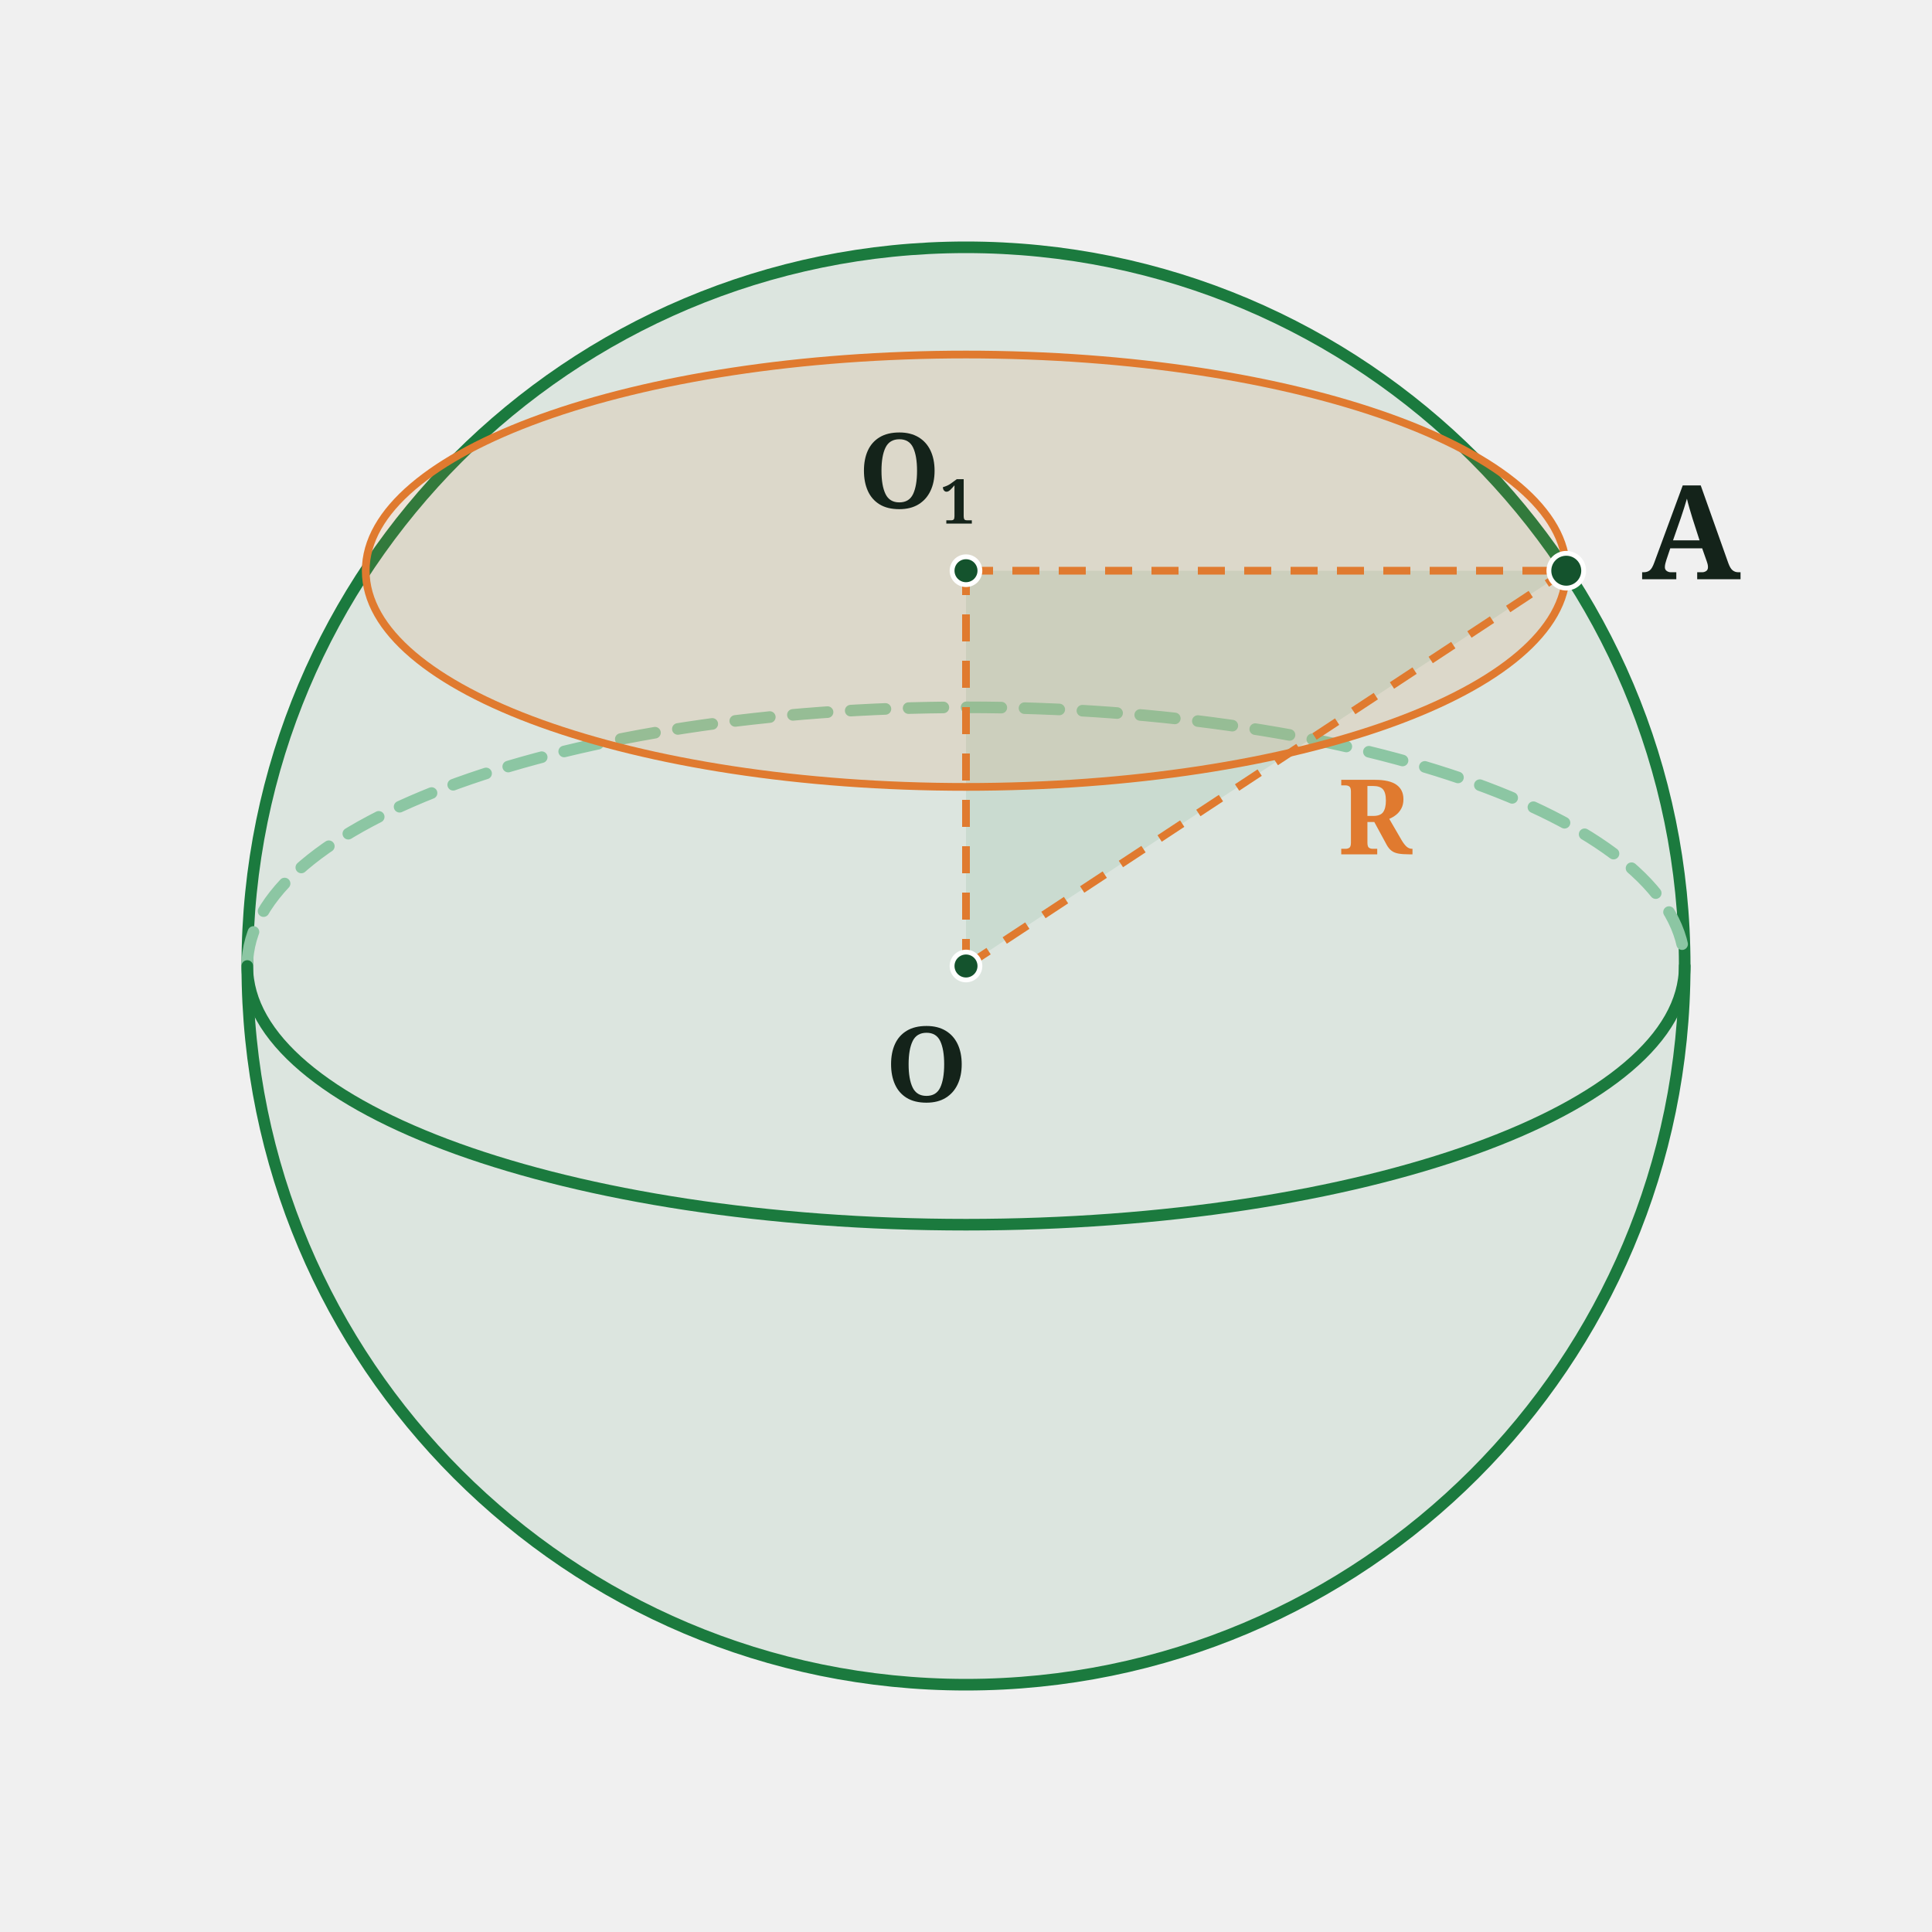
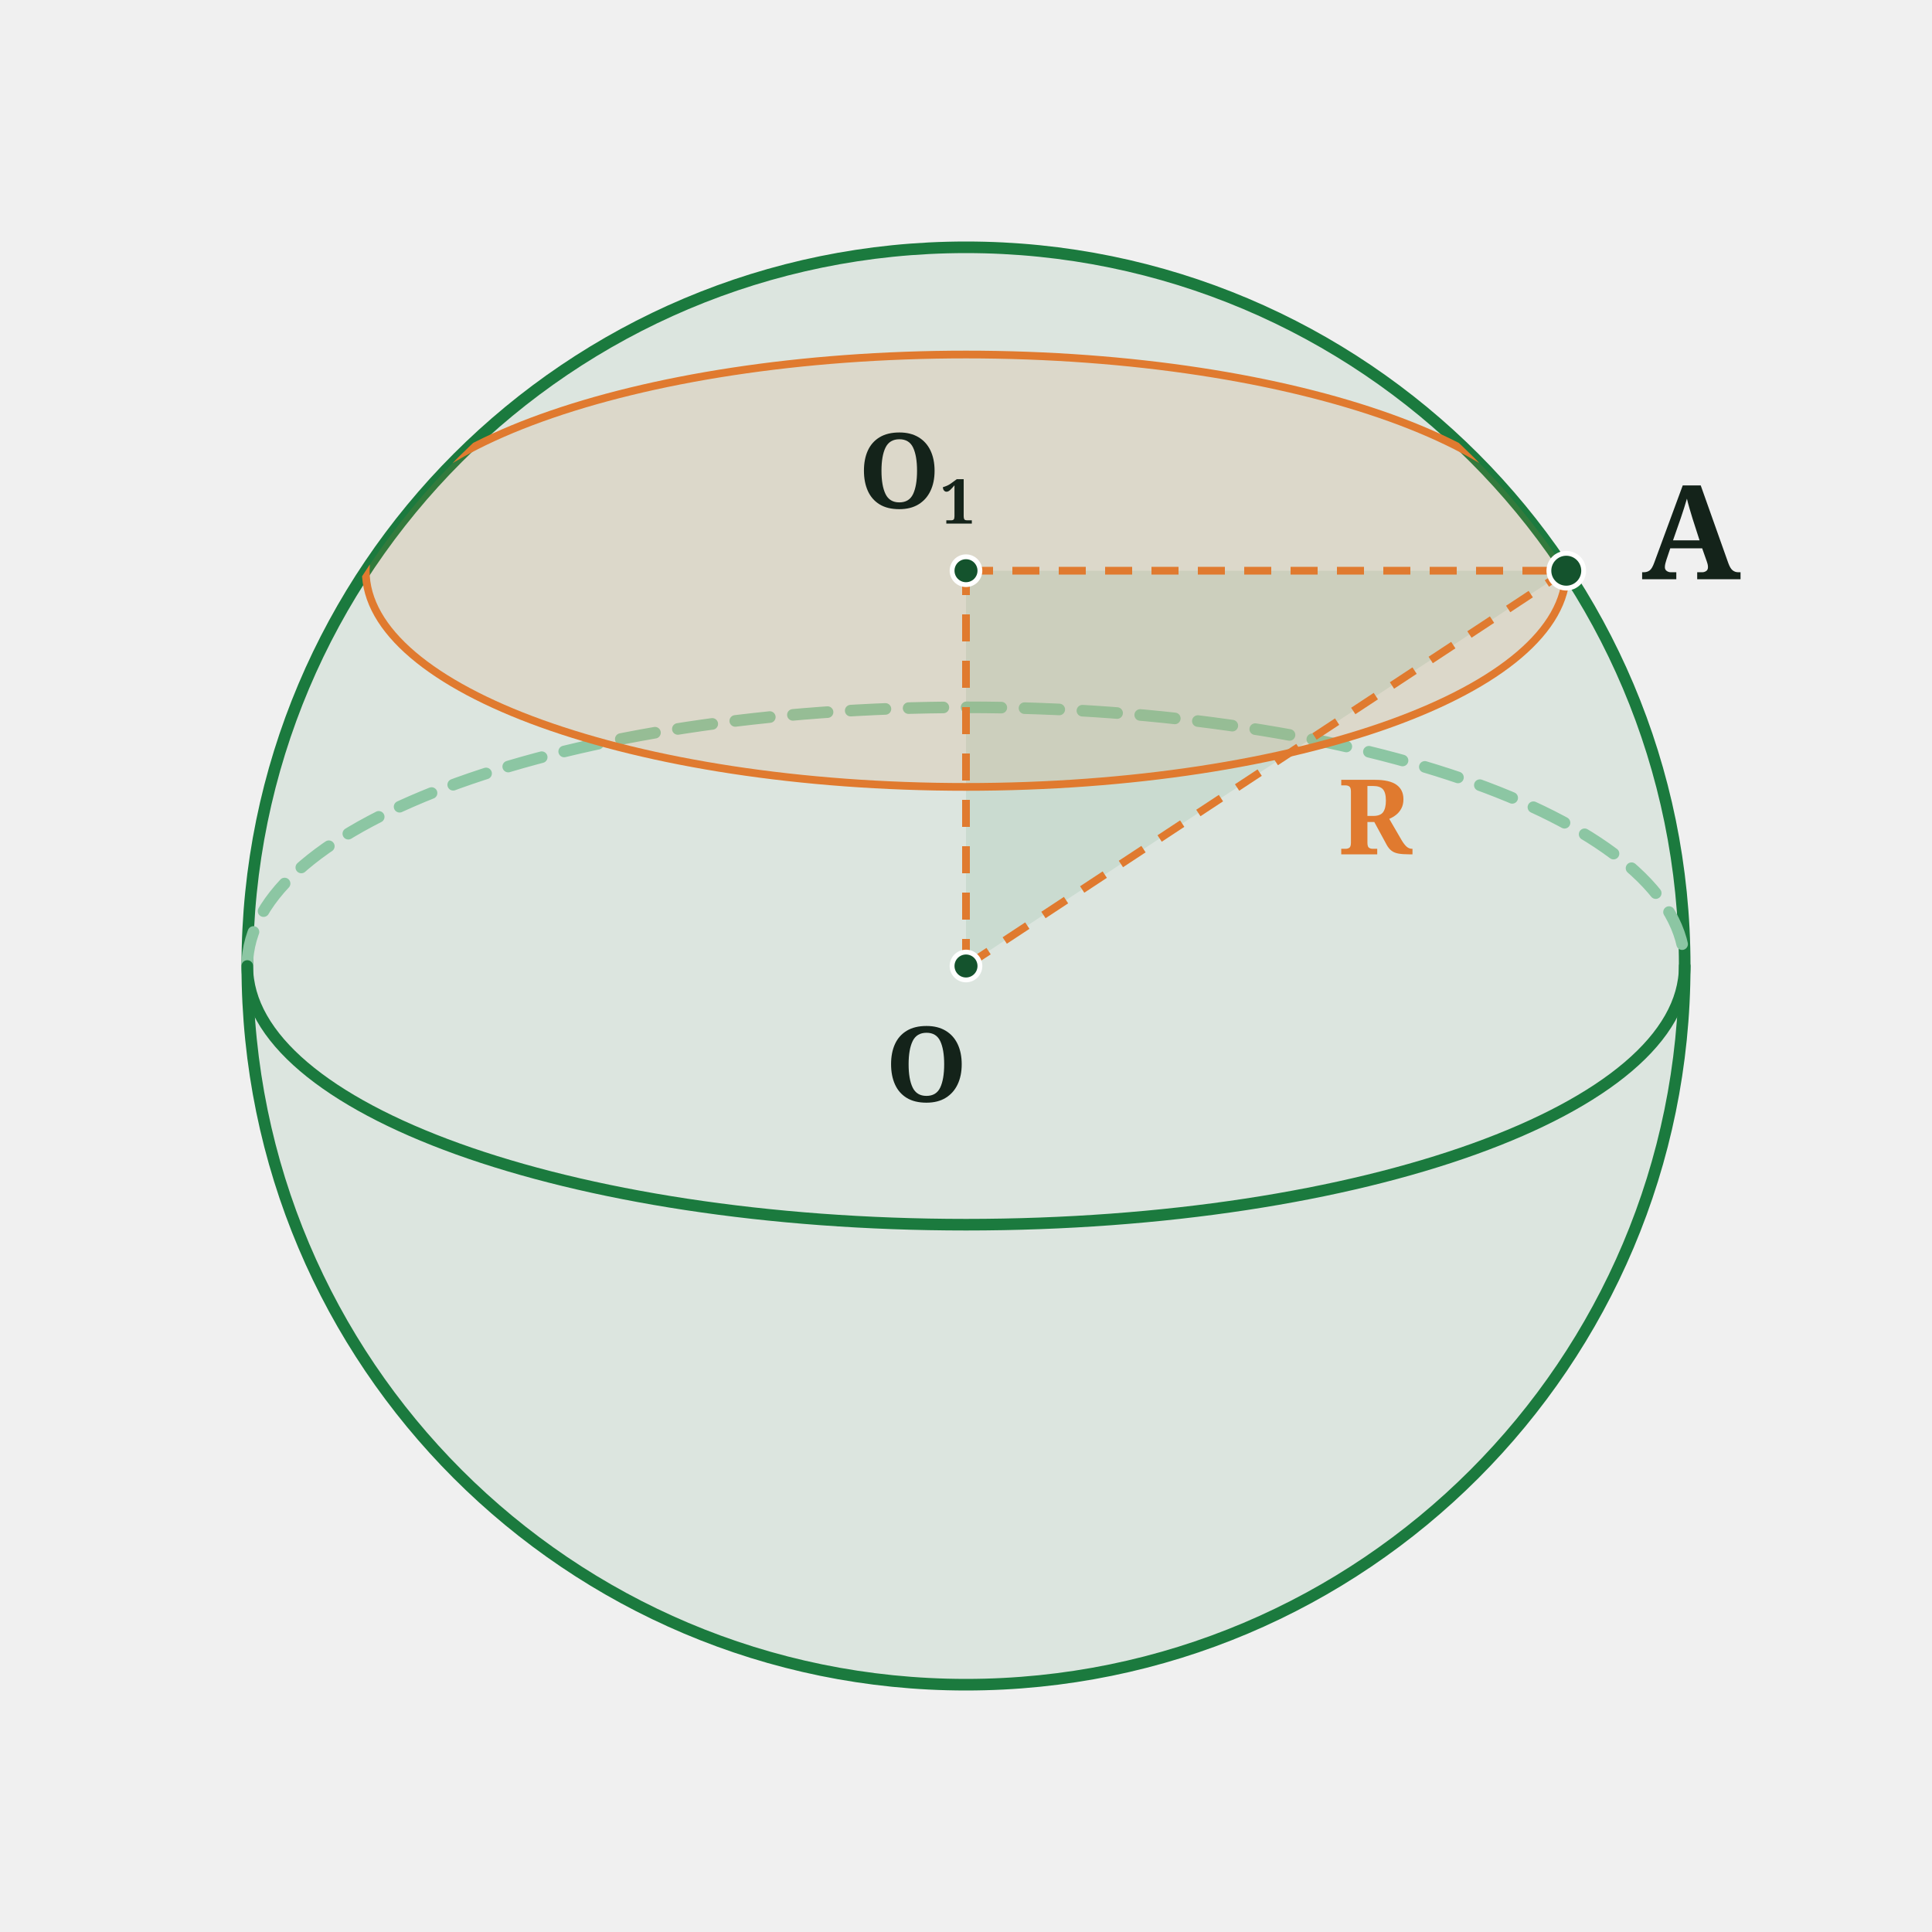
<svg xmlns="http://www.w3.org/2000/svg" viewBox="0 0 1000 1000" width="1000" height="1000">
  <polygon points="500.0,295.4 810.7,295.4 500.0,500.0" fill="#1B7A3E" fill-opacity="0.09" stroke="none" />
  <circle cx="500.0" cy="500.0" r="372.0" fill="#1B7A3E" fill-opacity="0.09" stroke="#1B7A3E" stroke-width="6" />
  <path d="M 128.0 500.0 A 372.0 133.9 0 0 1 872.0 500.0" fill="none" stroke="#8CC6A3" stroke-width="6" stroke-dasharray="18,12" stroke-linecap="round" />
  <path d="M 128.0 500.0 A 372.0 133.9 0 0 0 872.0 500.0" fill="none" stroke="#1B7A3E" stroke-width="6" stroke-linecap="round" />
-   <ellipse cx="500.0" cy="295.4" rx="310.7" ry="111.9" fill="#E07A2F" fill-opacity="0.12" stroke="#E07A2F" stroke-width="4" />
+   <clipPath id="sph">
+     <circle cx="500.0" cy="500.0" r="372.0" />
+   </clipPath>
+   <g clip-path="url(#sph)">
+     <ellipse cx="500.0" cy="295.4" rx="310.7" ry="111.9" fill="#E07A2F" fill-opacity="0.12" stroke="#E07A2F" stroke-width="4" />
+   </g>
  <line x1="500.0" y1="500.0" x2="500.0" y2="295.4" stroke="#E07A2F" stroke-width="4" stroke-dasharray="14,10" />
  <line x1="500.0" y1="500.0" x2="810.7" y2="295.4" stroke="#E07A2F" stroke-width="4" stroke-dasharray="14,10" />
  <line x1="500.0" y1="295.4" x2="810.7" y2="295.4" stroke="#E07A2F" stroke-width="4" stroke-dasharray="14,10" />
  <circle cx="810.7" cy="295.4" r="9" fill="#14532D" stroke="#fff" stroke-width="2.5" />
  <circle cx="500.0" cy="500.0" r="7.2" fill="#14532D" stroke="#fff" stroke-width="2.5" />
  <circle cx="500.0" cy="295.4" r="7.2" fill="#14532D" stroke="#fff" stroke-width="2.5" />
  <text x="479.5" y="570.2" font-family="Lora, Georgia, serif" font-weight="700" font-size="54" fill="#14231A" text-anchor="middle">O</text>
  <text x="474.4" y="263.0" font-family="Lora, Georgia, serif" font-weight="700" font-size="54" fill="#14231A" text-anchor="middle">O<tspan font-size="32" baseline-shift="-25%">1</tspan>
  </text>
  <text x="875.3" y="299.8" font-family="Lora, Georgia, serif" font-weight="700" font-size="68" fill="#14231A" text-anchor="middle">A</text>
  <text x="711.8" y="442.2" font-family="Lora, Georgia, serif" font-weight="700" font-size="54" fill="#E07A2F" text-anchor="middle">R</text>
</svg>
